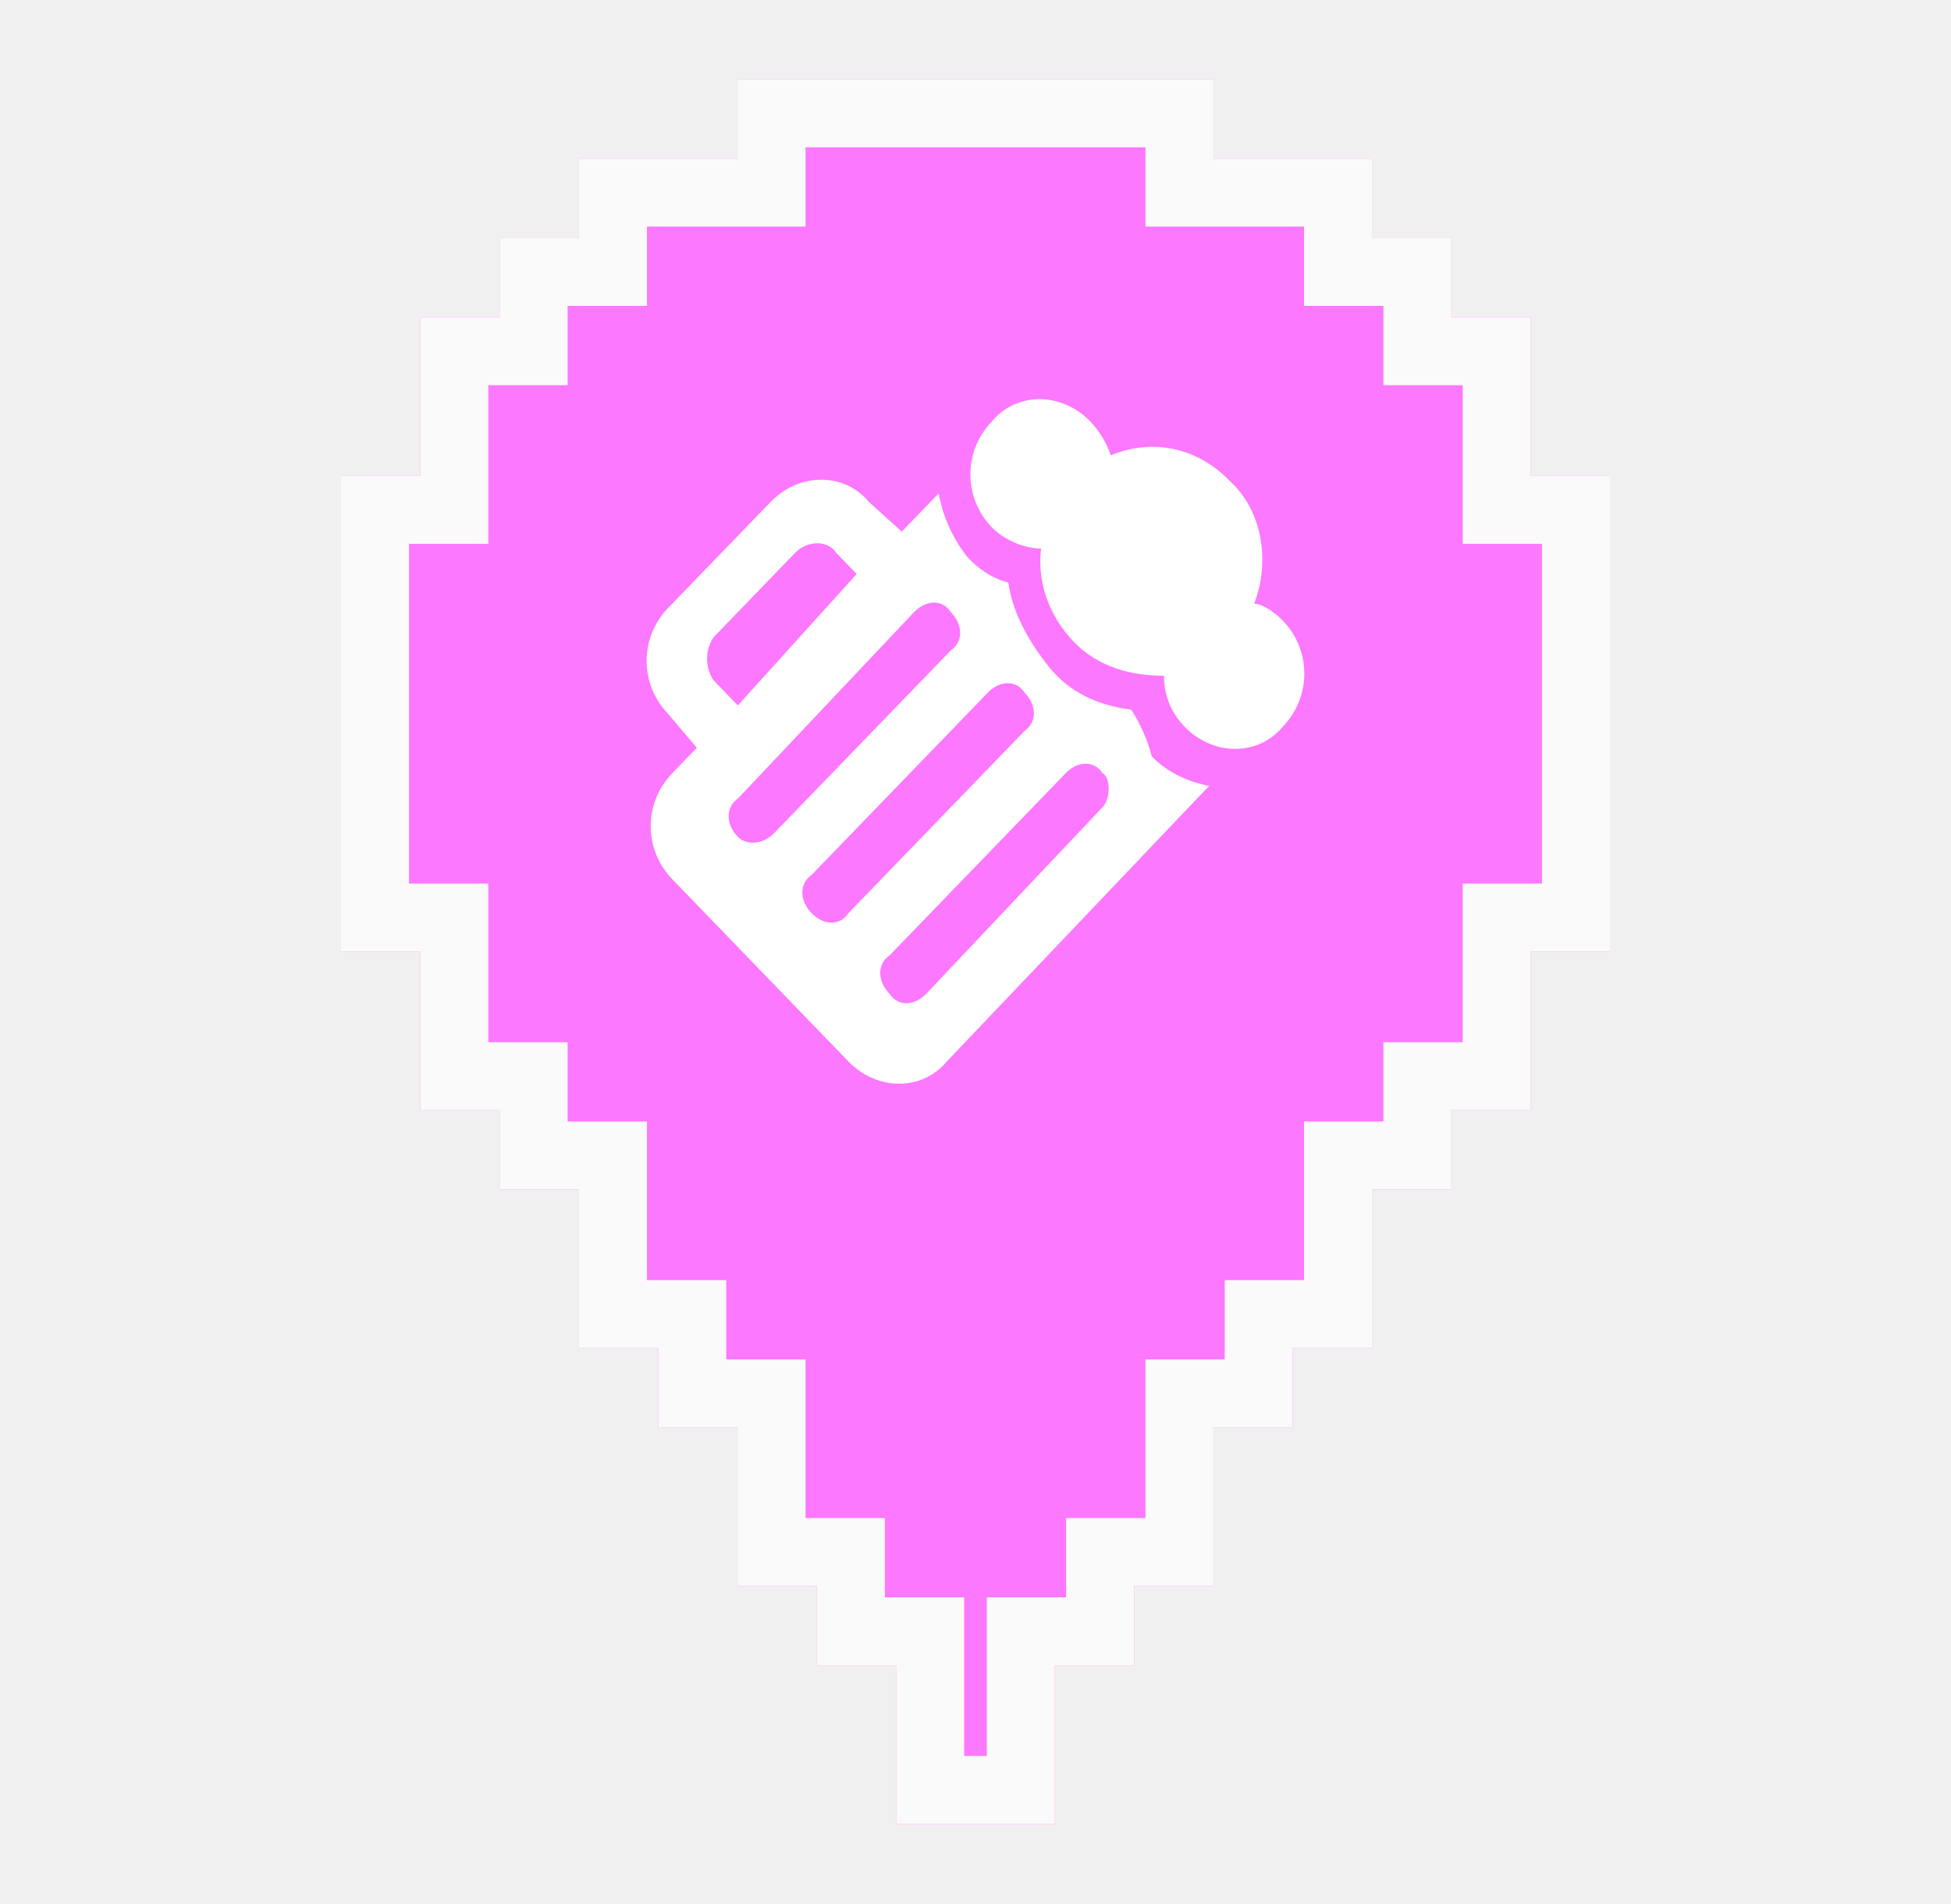
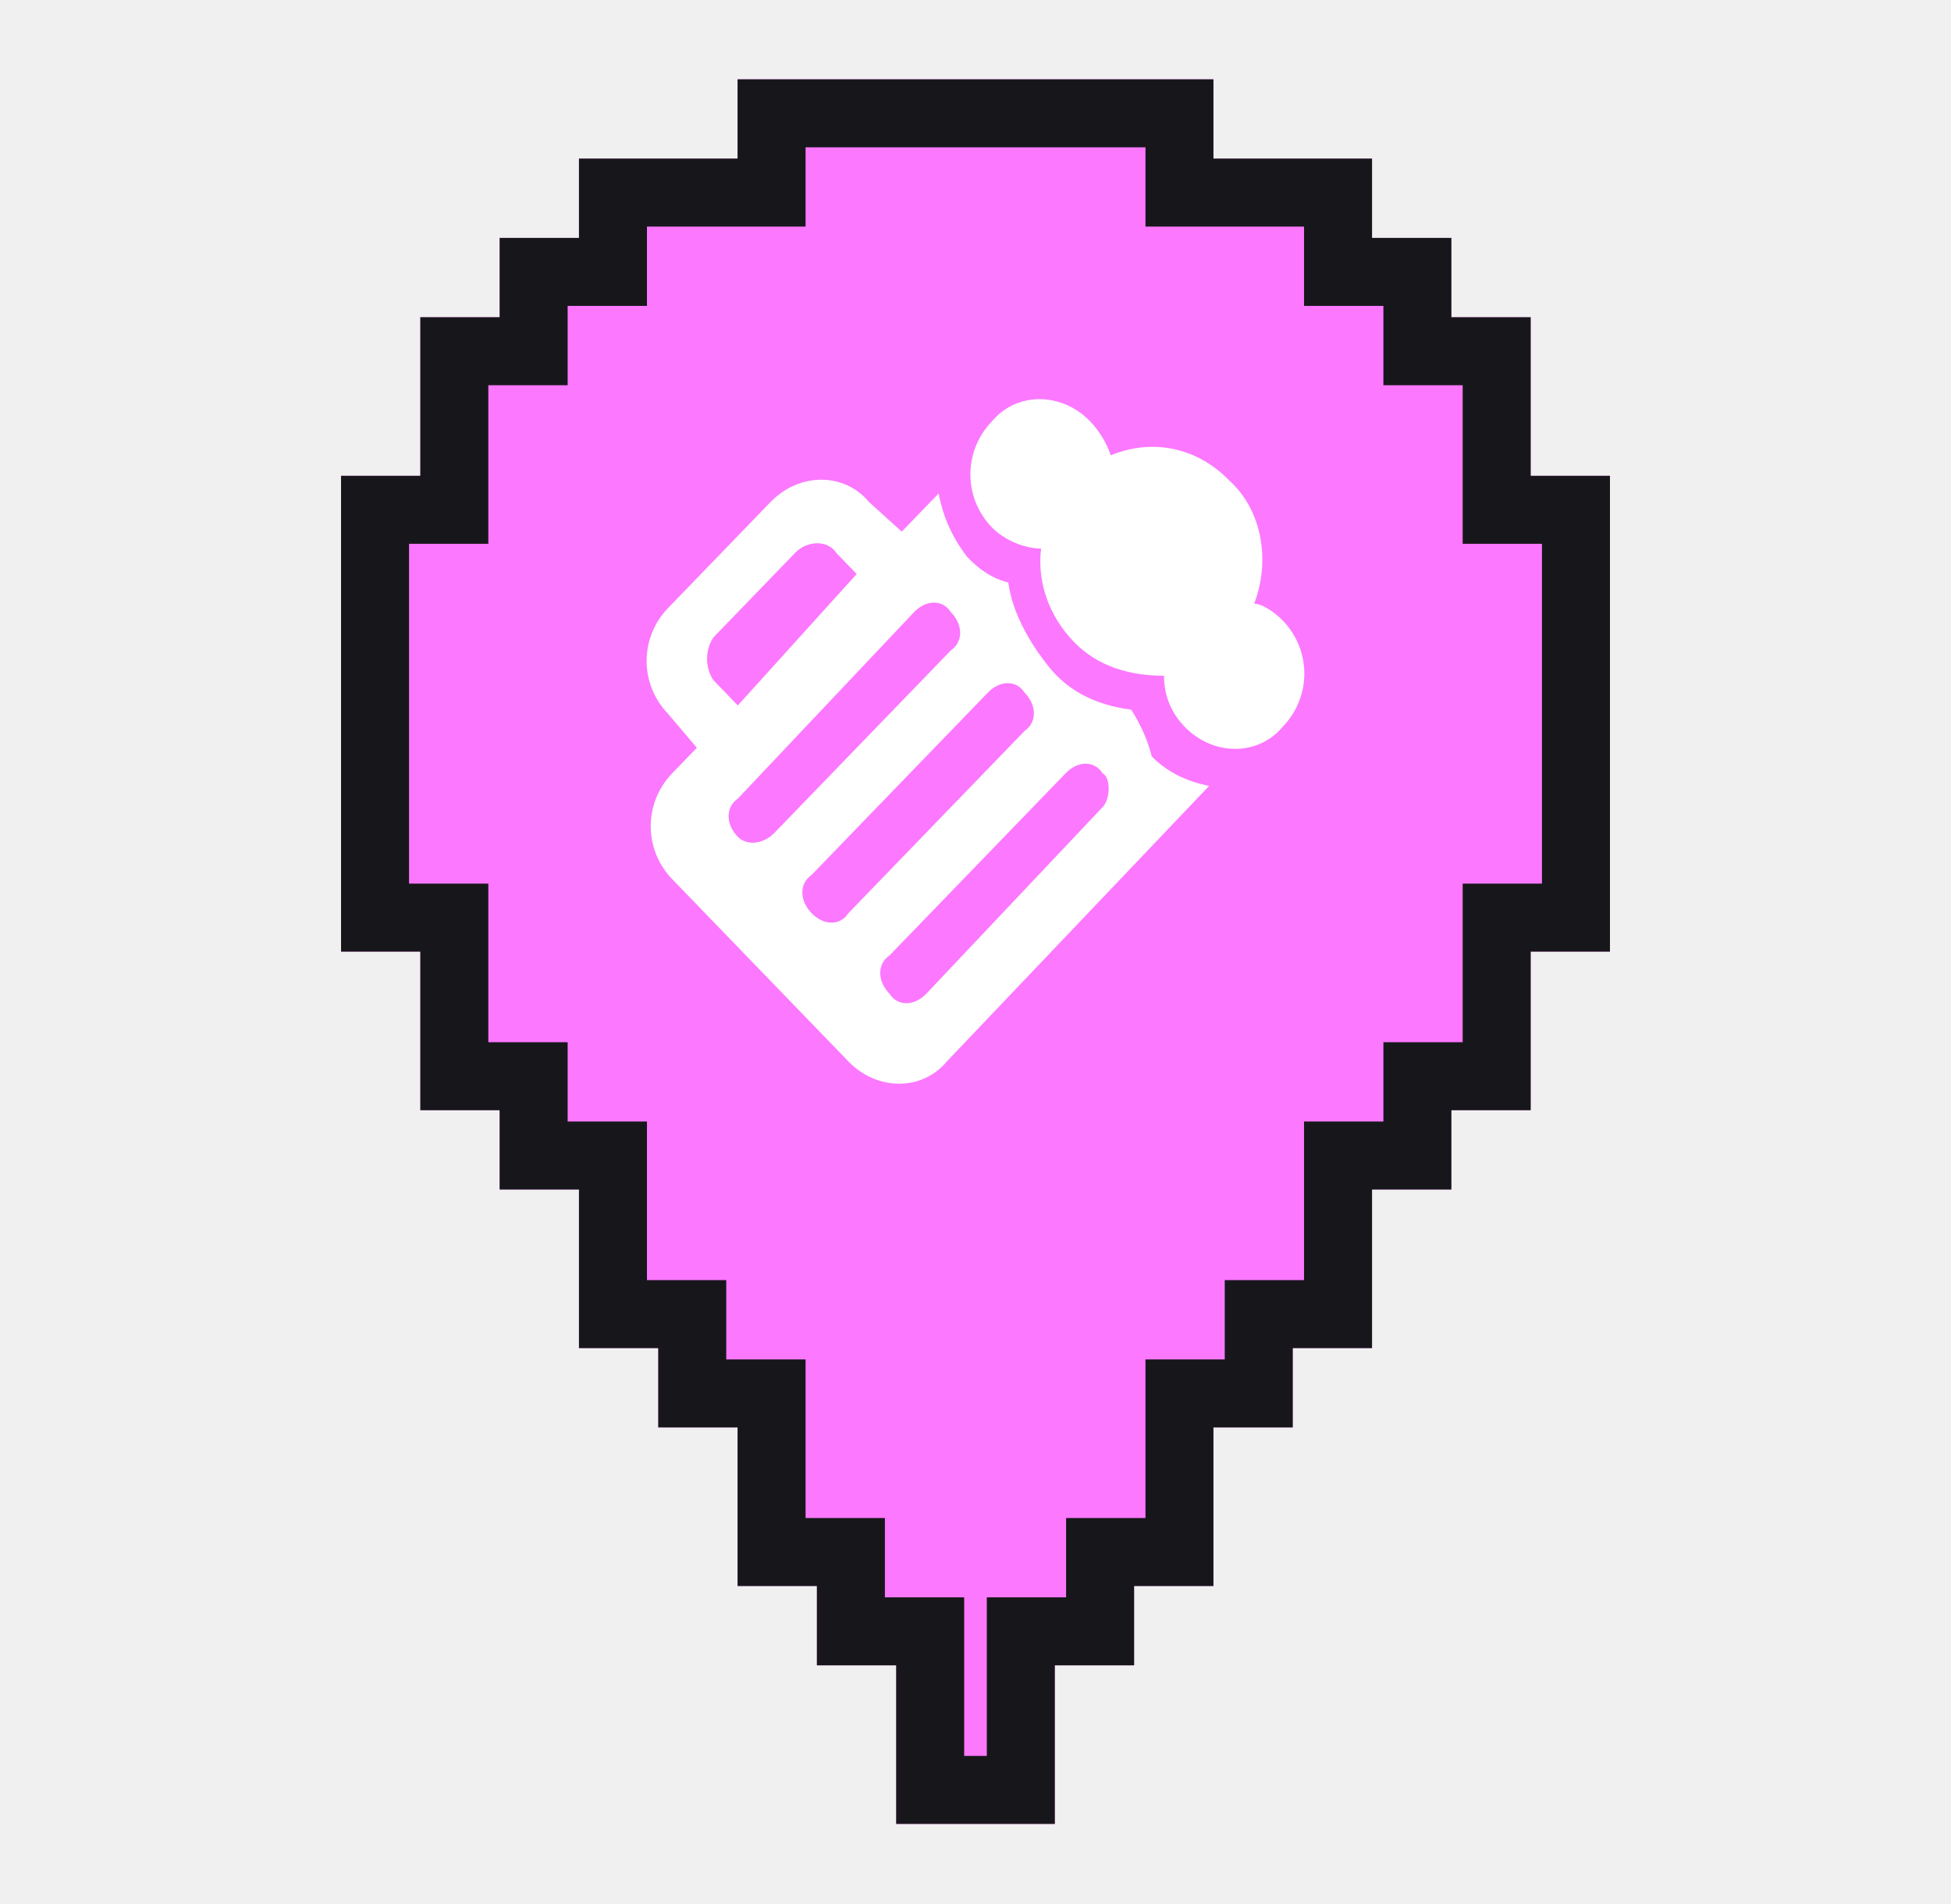
<svg xmlns="http://www.w3.org/2000/svg" width="41" height="40" viewBox="0 0 41 40" fill="none">
  <mask id="path-1-inside-1_6251_10347" fill="white">
    <path d="M25.5 1.667V3.333H28.833V5H30.5V6.667H32.167V10H33.833V20H32.167V23.333H30.5V25H28.833V28.333H27.167V30H25.5V33.333H23.833V35H22.167V38.333H18.833V35H17.167V33.333H15.5V30H13.833V28.333H12.167V25H10.5V23.333H8.833V20H7.167V10H8.833V6.667H10.5V5H12.167V3.333H15.5V1.667H25.5Z" />
  </mask>
  <path d="M25.5 1.667V3.333H28.833V5H30.5V6.667H32.167V10H33.833V20H32.167V23.333H30.5V25H28.833V28.333H27.167V30H25.5V33.333H23.833V35H22.167V38.333H18.833V35H17.167V33.333H15.5V30H13.833V28.333H12.167V25H10.5V23.333H8.833V20H7.167V10H8.833V6.667H10.5V5H12.167V3.333H15.5V1.667H25.5Z" fill="#FC78FF" />
-   <path d="M25.5 1.667H26.929V0.238H25.5V1.667ZM25.5 3.333H24.072V4.762H25.5V3.333ZM28.833 3.333H30.262V1.904H28.833V3.333ZM28.833 5H27.404V6.429H28.833V5ZM30.5 5H31.929V3.571H30.5V5ZM30.5 6.667H29.072V8.096H30.5V6.667ZM32.167 6.667H33.596V5.238H32.167V6.667ZM32.167 10H30.738V11.429H32.167V10ZM33.833 10H35.262V8.571H33.833V10ZM33.833 20V21.429H35.262V20H33.833ZM32.167 20V18.571H30.738V20H32.167ZM32.167 23.333V24.762H33.596V23.333H32.167ZM30.5 23.333V21.904H29.072V23.333H30.5ZM30.5 25V26.429H31.929V25H30.5ZM28.833 25V23.571H27.404V25H28.833ZM28.833 28.333V29.762H30.262V28.333H28.833ZM27.167 28.333V26.904H25.738V28.333H27.167ZM27.167 30V31.429H28.596V30H27.167ZM25.5 30V28.571H24.072V30H25.5ZM25.5 33.333V34.762H26.929V33.333H25.5ZM23.833 33.333V31.904H22.404V33.333H23.833ZM23.833 35V36.429H25.262V35H23.833ZM22.167 35V33.571H20.738V35H22.167ZM22.167 38.333V39.762H23.596V38.333H22.167ZM18.833 38.333H17.404V39.762H18.833V38.333ZM18.833 35H20.262V33.571H18.833V35ZM17.167 35H15.739V36.429H17.167V35ZM17.167 33.333H18.596V31.904H17.167V33.333ZM15.5 33.333H14.072V34.762H15.5V33.333ZM15.5 30H16.929V28.571H15.5V30ZM13.833 30H12.405V31.429H13.833V30ZM13.833 28.333H15.262V26.904H13.833V28.333ZM12.167 28.333H10.739V29.762H12.167V28.333ZM12.167 25H13.596V23.571H12.167V25ZM10.5 25H9.071V26.429H10.5V25ZM10.5 23.333H11.929V21.904H10.5V23.333ZM8.833 23.333H7.404V24.762H8.833V23.333ZM8.833 20H10.262V18.571H8.833V20ZM7.167 20H5.738V21.429H7.167V20ZM7.167 10V8.571H5.738V10H7.167ZM8.833 10V11.429H10.262V10H8.833ZM8.833 6.667V5.238H7.404V6.667H8.833ZM10.5 6.667V8.096H11.929V6.667H10.5ZM10.5 5V3.571H9.071V5H10.5ZM12.167 5V6.429H13.596V5H12.167ZM12.167 3.333V1.904H10.739V3.333H12.167ZM15.5 3.333V4.762H16.929V3.333H15.5ZM15.5 1.667V0.238H14.072V1.667H15.5ZM25.5 1.667H24.072V3.333H25.5H26.929V1.667H25.5ZM25.5 3.333V4.762H28.833V3.333V1.904H25.5V3.333ZM28.833 3.333H27.404V5H28.833H30.262V3.333H28.833ZM28.833 5V6.429H30.5V5V3.571H28.833V5ZM30.5 5H29.072V6.667H30.5H31.929V5H30.5ZM30.5 6.667V8.096H32.167V6.667V5.238H30.5V6.667ZM32.167 6.667H30.738V10H32.167H33.596V6.667H32.167ZM32.167 10V11.429H33.833V10V8.571H32.167V10ZM33.833 10H32.404V20H33.833H35.262V10H33.833ZM33.833 20V18.571H32.167V20V21.429H33.833V20ZM32.167 20H30.738V23.333H32.167H33.596V20H32.167ZM32.167 23.333V21.904H30.5V23.333V24.762H32.167V23.333ZM30.5 23.333H29.072V25H30.5H31.929V23.333H30.5ZM30.5 25V23.571H28.833V25V26.429H30.5V25ZM28.833 25H27.404V28.333H28.833H30.262V25H28.833ZM28.833 28.333V26.904H27.167V28.333V29.762H28.833V28.333ZM27.167 28.333H25.738V30H27.167H28.596V28.333H27.167ZM27.167 30V28.571H25.5V30V31.429H27.167V30ZM25.5 30H24.072V33.333H25.5H26.929V30H25.5ZM25.5 33.333V31.904H23.833V33.333V34.762H25.5V33.333ZM23.833 33.333H22.404V35H23.833H25.262V33.333H23.833ZM23.833 35V33.571H22.167V35V36.429H23.833V35ZM22.167 35H20.738V38.333H22.167H23.596V35H22.167ZM22.167 38.333V36.904H18.833V38.333V39.762H22.167V38.333ZM18.833 38.333H20.262V35H18.833H17.404V38.333H18.833ZM18.833 35V33.571H17.167V35V36.429H18.833V35ZM17.167 35H18.596V33.333H17.167H15.739V35H17.167ZM17.167 33.333V31.904H15.5V33.333V34.762H17.167V33.333ZM15.5 33.333H16.929V30H15.5H14.072V33.333H15.5ZM15.5 30V28.571H13.833V30V31.429H15.5V30ZM13.833 30H15.262V28.333H13.833H12.405V30H13.833ZM13.833 28.333V26.904H12.167V28.333V29.762H13.833V28.333ZM12.167 28.333H13.596V25H12.167H10.739V28.333H12.167ZM12.167 25V23.571H10.5V25V26.429H12.167V25ZM10.5 25H11.929V23.333H10.5H9.071V25H10.5ZM10.5 23.333V21.904H8.833V23.333V24.762H10.5V23.333ZM8.833 23.333H10.262V20H8.833H7.404V23.333H8.833ZM8.833 20V18.571H7.167V20V21.429H8.833V20ZM7.167 20H8.596V10H7.167H5.738V20H7.167ZM7.167 10V11.429H8.833V10V8.571H7.167V10ZM8.833 10H10.262V6.667H8.833H7.404V10H8.833ZM8.833 6.667V8.096H10.5V6.667V5.238H8.833V6.667ZM10.5 6.667H11.929V5H10.5H9.071V6.667H10.5ZM10.5 5V6.429H12.167V5V3.571H10.5V5ZM12.167 5H13.596V3.333H12.167H10.739V5H12.167ZM12.167 3.333V4.762H15.5V3.333V1.904H12.167V3.333ZM15.5 3.333H16.929V1.667H15.5H14.072V3.333H15.5ZM15.5 1.667V3.096H25.5V1.667V0.238H15.5V1.667Z" fill="#FAFAFA" mask="url(#path-1-inside-1_6251_10347)" />
+   <path d="M25.5 1.667H26.929V0.238H25.5V1.667ZM25.5 3.333H24.072V4.762H25.5V3.333ZM28.833 3.333H30.262V1.904H28.833V3.333ZM28.833 5H27.404V6.429H28.833V5ZM30.5 5H31.929V3.571H30.5V5ZM30.5 6.667H29.072V8.096H30.5V6.667ZM32.167 6.667H33.596V5.238H32.167V6.667ZM32.167 10H30.738V11.429H32.167V10ZM33.833 10H35.262V8.571H33.833V10ZM33.833 20V21.429H35.262V20H33.833ZM32.167 20V18.571H30.738V20H32.167ZM32.167 23.333V24.762H33.596V23.333H32.167ZM30.5 23.333V21.904H29.072V23.333H30.5ZM30.5 25V26.429H31.929V25H30.5ZM28.833 25V23.571H27.404V25H28.833ZM28.833 28.333V29.762H30.262V28.333H28.833ZM27.167 28.333V26.904H25.738V28.333H27.167ZM27.167 30V31.429H28.596V30H27.167ZM25.5 30V28.571H24.072V30H25.5ZM25.5 33.333V34.762H26.929V33.333H25.5ZM23.833 33.333V31.904H22.404V33.333H23.833ZM23.833 35V36.429H25.262V35H23.833ZM22.167 35V33.571H20.738V35H22.167ZM22.167 38.333V39.762H23.596V38.333H22.167ZM18.833 38.333H17.404V39.762H18.833V38.333ZM18.833 35H20.262V33.571H18.833V35ZM17.167 35H15.739V36.429H17.167V35ZM17.167 33.333H18.596V31.904H17.167V33.333ZM15.5 33.333H14.072V34.762H15.5V33.333ZM15.5 30H16.929V28.571H15.5V30ZM13.833 30H12.405V31.429H13.833V30ZM13.833 28.333H15.262V26.904H13.833V28.333ZM12.167 28.333H10.739V29.762H12.167V28.333ZM12.167 25H13.596V23.571H12.167V25ZM10.5 25H9.071V26.429H10.5V25ZM10.5 23.333H11.929V21.904H10.5V23.333ZM8.833 23.333H7.404V24.762H8.833V23.333ZM8.833 20H10.262V18.571H8.833V20ZM7.167 20H5.738V21.429H7.167V20ZM7.167 10V8.571H5.738V10H7.167ZM8.833 10V11.429H10.262V10H8.833ZM8.833 6.667V5.238H7.404V6.667H8.833ZM10.5 6.667V8.096H11.929V6.667H10.5ZM10.5 5V3.571H9.071V5H10.5ZM12.167 5V6.429H13.596V5H12.167ZM12.167 3.333V1.904H10.739V3.333H12.167ZM15.5 3.333V4.762H16.929V3.333H15.5ZM15.5 1.667V0.238H14.072V1.667H15.5ZM25.5 1.667H24.072V3.333H25.5H26.929V1.667H25.5ZM25.5 3.333V4.762H28.833V3.333V1.904H25.5V3.333ZM28.833 3.333H27.404V5H28.833H30.262V3.333H28.833ZM28.833 5V6.429H30.5V5V3.571H28.833V5ZM30.5 5H29.072V6.667H30.5H31.929V5H30.5ZM30.5 6.667V8.096H32.167V6.667V5.238H30.5V6.667ZM32.167 6.667H30.738V10H32.167H33.596V6.667H32.167ZM32.167 10V11.429H33.833V10V8.571H32.167V10ZM33.833 10H32.404V20H33.833H35.262V10H33.833ZM33.833 20V18.571H32.167V20V21.429H33.833V20ZM32.167 20H30.738V23.333H32.167H33.596V20H32.167ZM32.167 23.333V21.904H30.5V23.333V24.762H32.167V23.333ZM30.5 23.333H29.072V25H30.5H31.929V23.333H30.5ZM30.5 25V23.571H28.833V25V26.429H30.5V25ZM28.833 25H27.404V28.333H28.833H30.262V25H28.833ZM28.833 28.333V26.904H27.167V28.333V29.762H28.833V28.333ZM27.167 28.333H25.738V30H27.167H28.596V28.333H27.167ZM27.167 30V28.571H25.5V30V31.429H27.167V30ZM25.5 30H24.072V33.333H25.5H26.929V30H25.5ZM25.5 33.333V31.904H23.833V33.333V34.762H25.5V33.333ZM23.833 33.333H22.404V35H23.833H25.262V33.333H23.833ZM23.833 35V33.571H22.167V35V36.429H23.833V35ZM22.167 35H20.738V38.333H22.167H23.596V35H22.167ZM22.167 38.333V36.904H18.833V38.333V39.762H22.167V38.333ZM18.833 38.333H20.262V35H18.833H17.404V38.333H18.833ZM18.833 35V33.571H17.167V35V36.429H18.833V35ZM17.167 35H18.596V33.333H17.167H15.739V35H17.167ZM17.167 33.333V31.904H15.5V33.333V34.762H17.167V33.333ZM15.5 33.333H16.929V30H15.5H14.072V33.333H15.5ZM15.5 30V28.571H13.833V30V31.429H15.5V30ZM13.833 30H15.262V28.333H13.833H12.405V30H13.833ZM13.833 28.333V26.904H12.167V28.333V29.762H13.833V28.333ZM12.167 28.333H13.596V25H12.167H10.739V28.333H12.167ZM12.167 25V23.571H10.5V25V26.429H12.167V25ZM10.5 25H11.929V23.333H10.5H9.071V25H10.5ZM10.5 23.333V21.904H8.833V23.333V24.762H10.5V23.333ZM8.833 23.333H10.262V20H8.833H7.404V23.333H8.833ZM8.833 20V18.571H7.167V20V21.429H8.833V20ZM7.167 20H8.596V10H7.167H5.738V20H7.167ZM7.167 10V11.429H8.833V10V8.571H7.167V10ZM8.833 10H10.262V6.667H8.833H7.404V10H8.833ZM8.833 6.667V8.096H10.5V6.667V5.238H8.833V6.667ZM10.5 6.667H11.929V5H10.5H9.071V6.667H10.5ZM10.5 5V6.429H12.167V5V3.571H10.5V5ZM12.167 5H13.596V3.333H12.167H10.739V5H12.167ZM12.167 3.333V4.762H15.5V3.333V1.904H12.167V3.333ZM15.5 3.333H16.929V1.667H15.5H14.072V3.333H15.5ZM15.5 1.667V3.096H25.5V1.667V0.238H15.5V1.667Z" fill="#17171B" mask="url(#path-1-inside-1_6251_10347)" />
  <path d="M23.772 14.915C23.083 14.826 22.481 14.558 22.05 14.024C21.619 13.489 21.275 12.866 21.189 12.242C20.844 12.153 20.586 11.975 20.328 11.708C19.983 11.262 19.811 10.817 19.725 10.371L18.95 11.173L18.261 10.55C17.744 9.926 16.797 9.926 16.194 10.55L14.041 12.777C13.438 13.4 13.438 14.38 14.041 15.004L14.644 15.716L14.127 16.251C13.524 16.875 13.524 17.855 14.127 18.478L17.83 22.309C18.433 22.932 19.38 22.932 19.897 22.309L25.409 16.518C24.978 16.429 24.547 16.251 24.203 15.895C24.117 15.538 23.945 15.182 23.772 14.915ZM14.989 13.4L16.711 11.618C16.969 11.351 17.4 11.351 17.572 11.618L18.003 12.064L15.505 14.826L14.989 14.291C14.816 14.024 14.816 13.668 14.989 13.4ZM15.505 17.587C15.247 17.32 15.247 16.964 15.505 16.785L19.208 12.866C19.467 12.598 19.811 12.598 19.983 12.866C20.242 13.133 20.242 13.489 19.983 13.668L16.28 17.498C16.022 17.765 15.677 17.765 15.505 17.587ZM17.055 19.191C16.797 18.924 16.797 18.567 17.055 18.389L20.758 14.558C21.017 14.291 21.361 14.291 21.533 14.558C21.792 14.826 21.792 15.182 21.533 15.36L17.83 19.191C17.658 19.458 17.314 19.458 17.055 19.191ZM23.17 16.964L19.467 20.884C19.208 21.151 18.864 21.151 18.692 20.884C18.433 20.616 18.433 20.26 18.692 20.082L22.395 16.251C22.653 15.984 22.997 15.984 23.17 16.251C23.342 16.34 23.342 16.785 23.17 16.964ZM26.959 13.044C26.786 12.866 26.528 12.688 26.356 12.688C26.7 11.797 26.528 10.728 25.839 10.104C25.15 9.391 24.203 9.213 23.342 9.57C23.256 9.302 23.083 9.035 22.911 8.857C22.308 8.233 21.361 8.233 20.844 8.857C20.242 9.48 20.242 10.46 20.844 11.084C21.103 11.351 21.533 11.529 21.878 11.529C21.792 12.242 22.05 12.955 22.567 13.489C23.083 14.024 23.772 14.202 24.461 14.202C24.461 14.647 24.634 15.004 24.892 15.271C25.495 15.895 26.442 15.895 26.959 15.271C27.561 14.647 27.561 13.668 26.959 13.044Z" fill="white" />
</svg>
